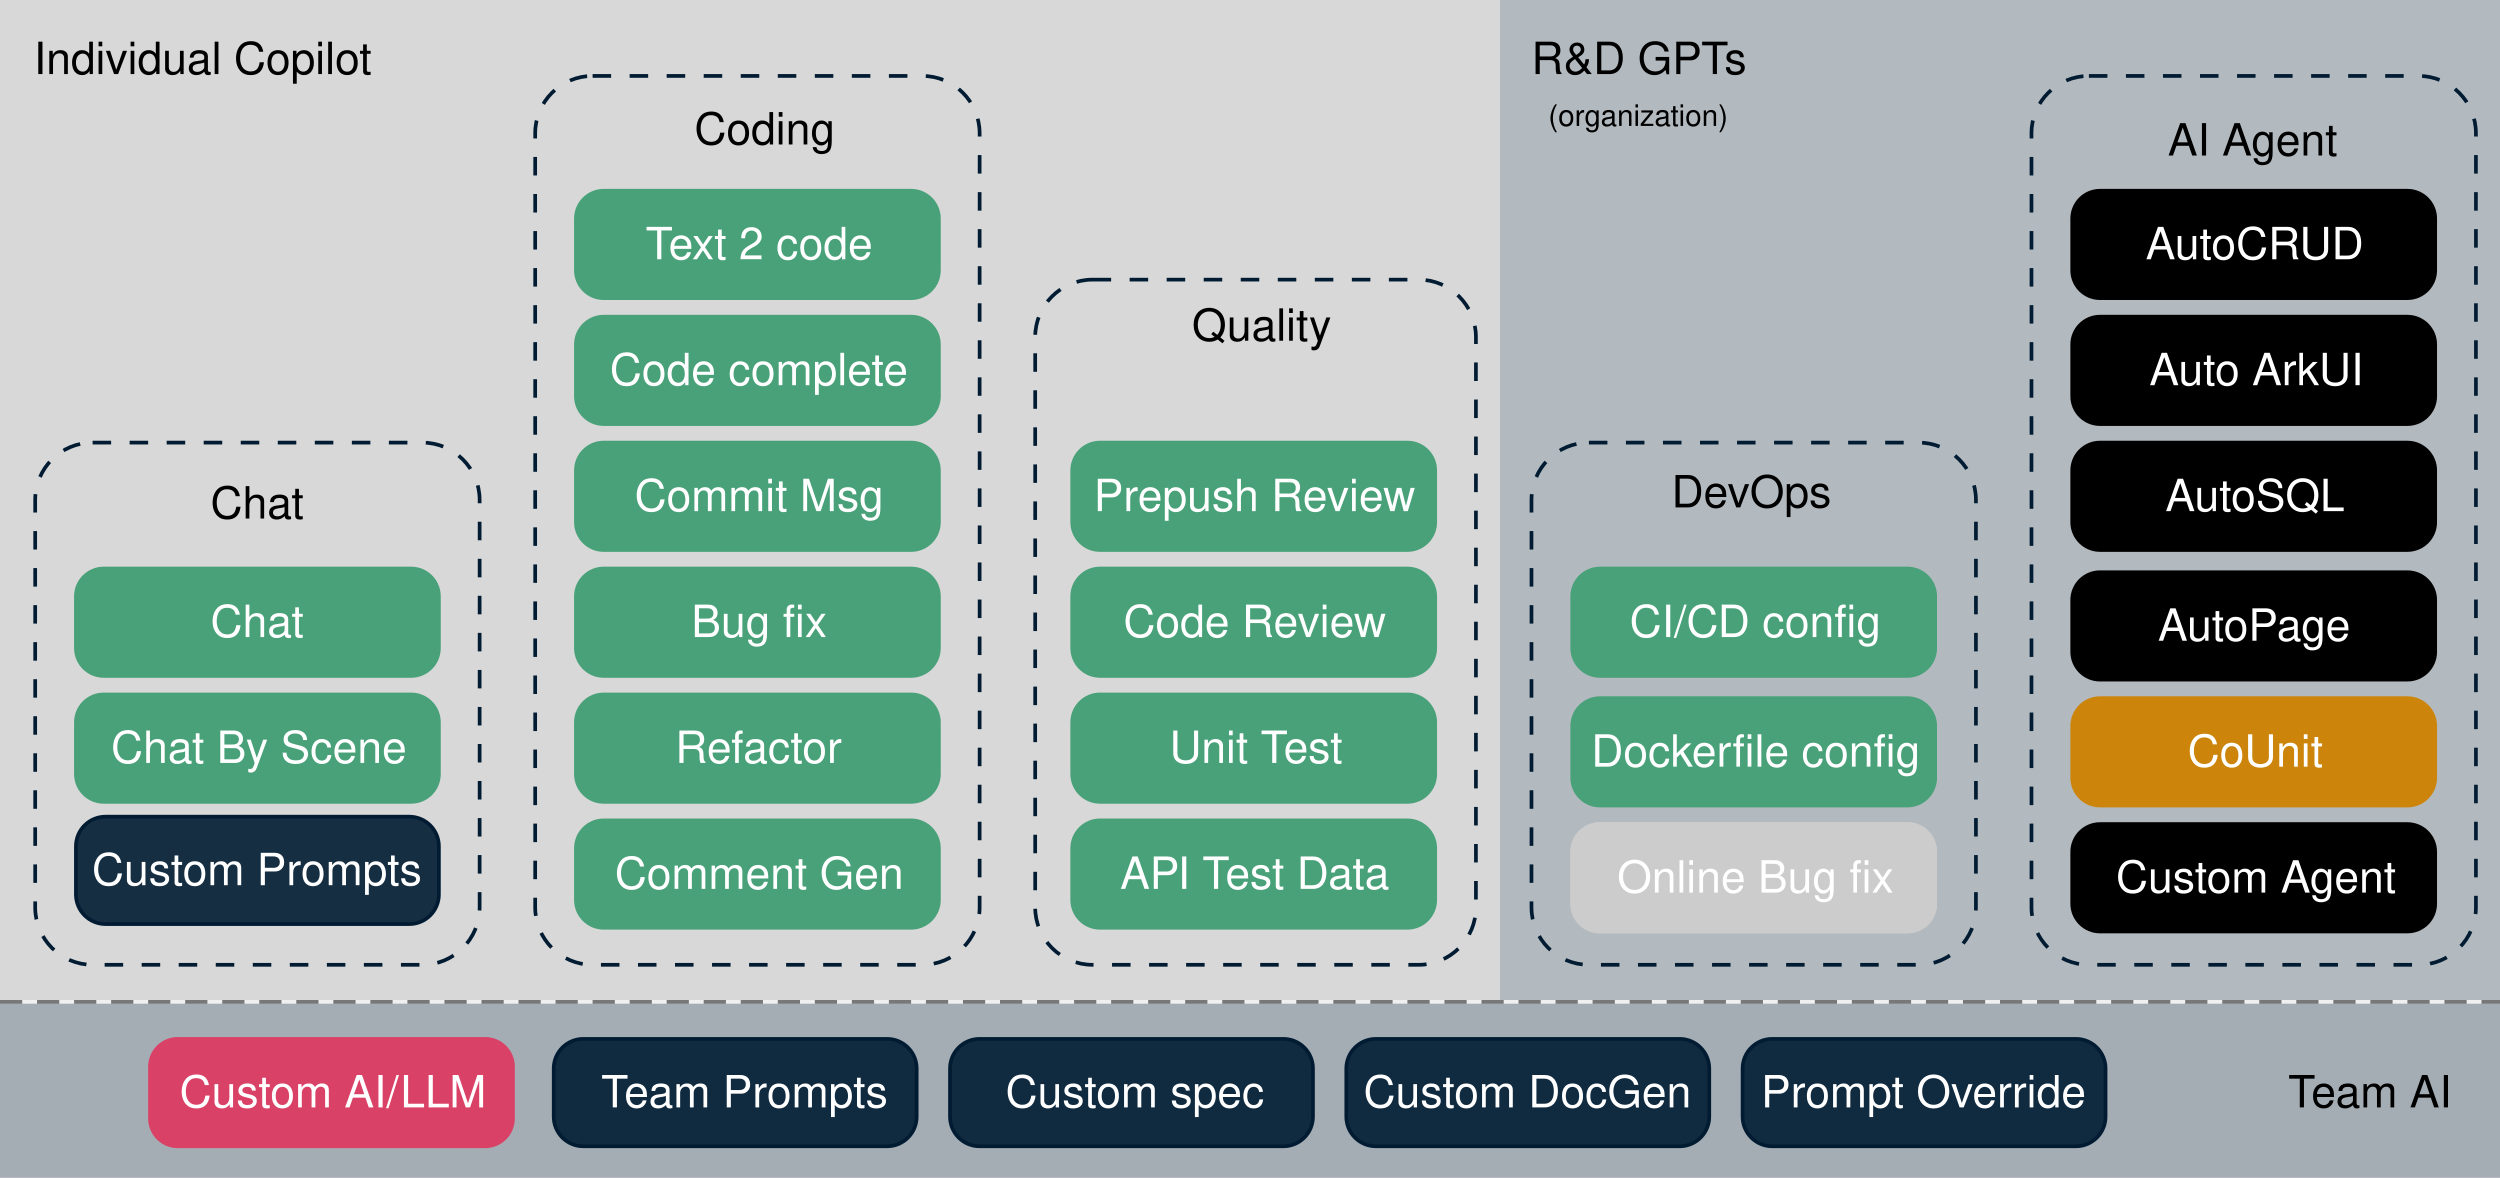
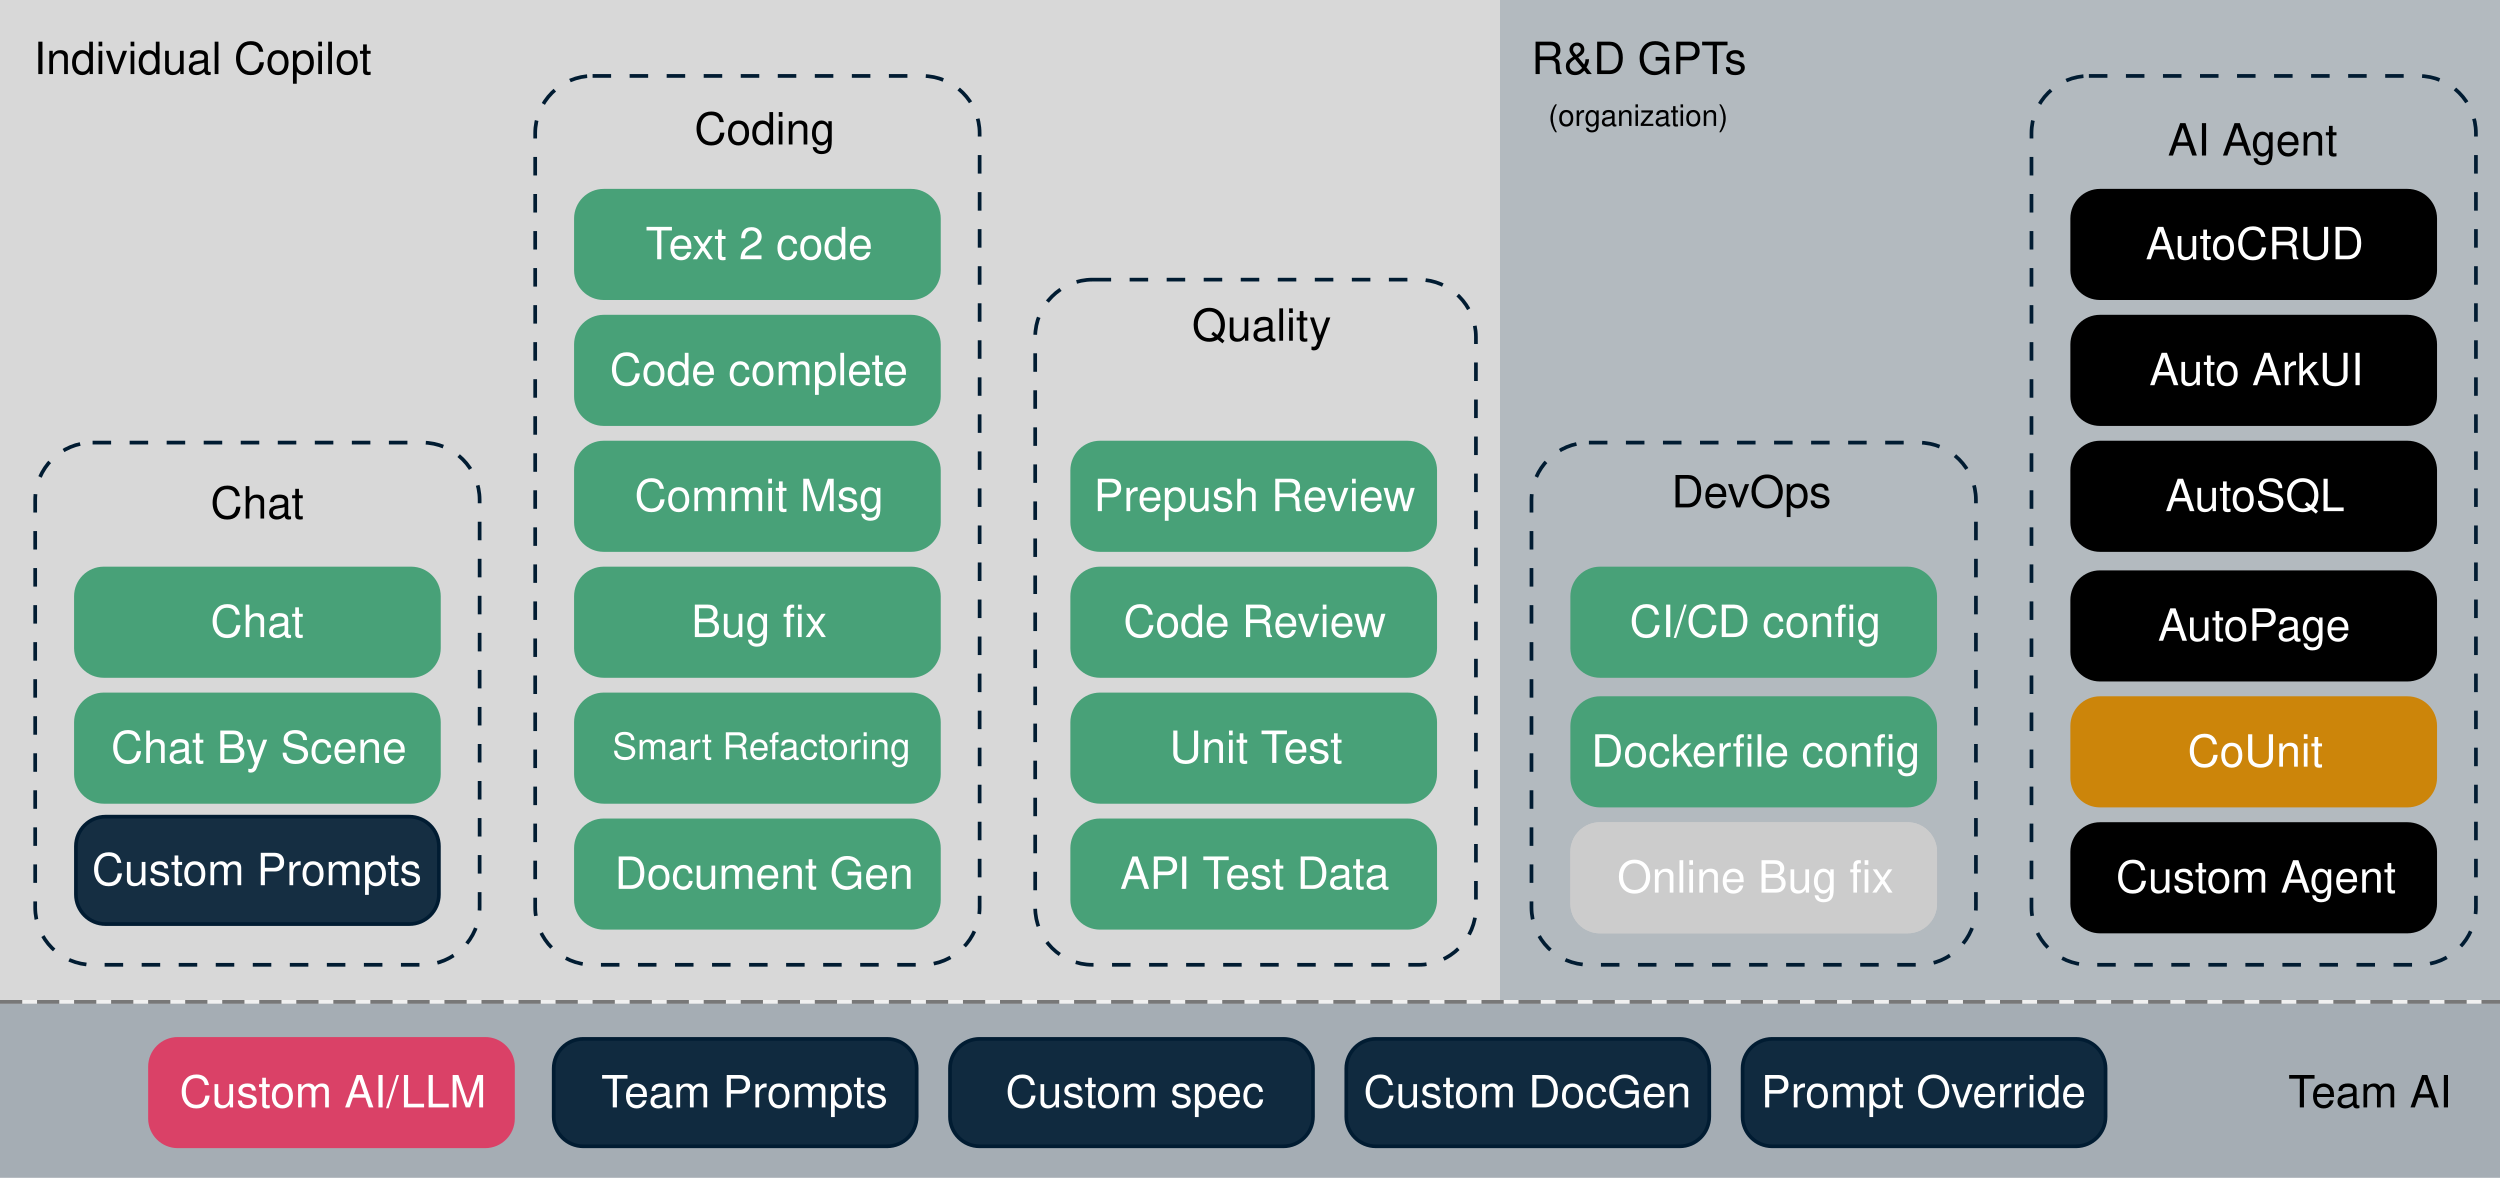
<svg xmlns="http://www.w3.org/2000/svg" xmlns:xlink="http://www.w3.org/1999/xlink" width="675px" height="318px" viewBox="0 0 675 318" version="1.1">
  <defs>
    <rect id="path-1" x="0" y="0" width="121" height="142" rx="16" />
    <mask id="mask-2" maskContentUnits="userSpaceOnUse" maskUnits="objectBoundingBox" x="0" y="0" width="121" height="142" fill="white">
      <use xlink:href="#path-1" />
    </mask>
    <rect id="path-3" x="0" y="0" width="121" height="241" rx="16" />
    <mask id="mask-4" maskContentUnits="userSpaceOnUse" maskUnits="objectBoundingBox" x="0" y="0" width="121" height="241" fill="white">
      <use xlink:href="#path-3" />
    </mask>
    <rect id="path-5" x="0" y="0" width="120" height="186" rx="16" />
    <mask id="mask-6" maskContentUnits="userSpaceOnUse" maskUnits="objectBoundingBox" x="0" y="0" width="120" height="186" fill="white">
      <use xlink:href="#path-5" />
    </mask>
    <rect id="path-7" x="0" y="0" width="121" height="241" rx="16" />
    <mask id="mask-8" maskContentUnits="userSpaceOnUse" maskUnits="objectBoundingBox" x="0" y="0" width="121" height="241" fill="white">
      <use xlink:href="#path-7" />
    </mask>
    <rect id="path-9" x="413" y="119" width="121" height="142" rx="16" />
    <mask id="mask-10" maskContentUnits="userSpaceOnUse" maskUnits="objectBoundingBox" x="0" y="0" width="121" height="142" fill="white">
      <use xlink:href="#path-9" />
    </mask>
  </defs>
  <g id="Page-1" stroke="none" stroke-width="1" fill="none" fill-rule="evenodd">
    <g id="autodev-overview">
      <rect id="Rectangle" fill="#D8D8D8" x="0" y="0" width="405" height="270" />
      <rect id="Rectangle" fill-opacity="0.256" fill="#011C32" x="405" y="0" width="270" height="270" />
      <rect id="Rectangle" fill-opacity="0.313" fill="#011C32" x="0" y="271" width="675" height="47" />
      <line x1="0.5" y1="270.5" x2="674.5" y2="270.5" id="Line" stroke-opacity="0.5" stroke="#000000" stroke-linecap="square" stroke-linejoin="round" stroke-dasharray="5,5" />
      <g id="Group" transform="translate(9, 119)">
        <text id="Chat" font-family="Helvetica" font-size="12" font-weight="normal" fill="#000000">
          <tspan x="47.826" y="21">Chat</tspan>
        </text>
        <rect id="Rectangle" stroke="#011C32" fill-opacity="0.9" fill="#011C32" x="11.5" y="101.5" width="98" height="29" rx="8" />
        <text id="Custom-Prompts" font-family="Helvetica" font-size="12" font-weight="normal" fill="#FFFFFF">
          <tspan x="15.822" y="120">Custom Prompts</tspan>
        </text>
        <use id="Rectangle" stroke="#011C32" mask="url(#mask-2)" stroke-width="2" stroke-dasharray="5,5" xlink:href="#path-1" />
        <g id="chat-by-selection" transform="translate(11, 34)">
          <rect id="Rectangle" fill="#48A178" x="0" y="0" width="99" height="30" rx="8" />
          <text id="Chat" font-family="Helvetica" font-size="12" font-weight="normal" fill="#FFFFFF">
            <tspan x="36.826" y="19">Chat</tspan>
          </text>
        </g>
        <g id="chat" transform="translate(11, 68)">
          <rect id="Rectangle" fill="#48A178" x="0" y="0" width="99" height="30" rx="8" />
          <text id="Chat-By-Scene" font-family="Helvetica" font-size="12" font-weight="normal" fill="#FFFFFF">
            <tspan x="9.978" y="19">Chat By Scene</tspan>
          </text>
        </g>
      </g>
      <g id="Group-2" transform="translate(144, 20)">
        <text id="Coding" font-family="Helvetica" font-size="12" font-weight="normal" fill="#000000">
          <tspan x="43.486" y="19">Coding</tspan>
        </text>
        <use id="Rectangle" stroke="#011C32" mask="url(#mask-4)" stroke-width="2" stroke-dasharray="5,5" xlink:href="#path-3" />
        <g id="coding" transform="translate(11, 31)">
          <g id="commit-gen" transform="translate(0, 170)">
            <rect id="Rectangle" fill="#48A178" x="0" y="0" width="99" height="30" rx="8" />
            <text id="Comment-Gen" font-family="Helvetica" font-size="12" font-weight="normal" fill="#FFFFFF">
-               <tspan x="10.985" y="19">Comment Gen</tspan>
+               <tspan x="10.985" y="19">Document Gen</tspan>
            </text>
          </g>
          <g id="refactor" transform="translate(0, 136)">
            <rect id="Rectangle" fill="#48A178" x="0" y="0" width="99" height="30" rx="8" />
-             <text id="Refactor" font-family="Helvetica" font-size="12" font-weight="normal" fill="#FFFFFF">
-               <tspan x="27.324" y="19">Refactor</tspan>
+             <text id="Refactor" font-family="Helvetica" font-size="10" font-weight="normal" fill="#FFFFFF">
+               <tspan x="10.32" y="18">Smart Refactoring</tspan>
            </text>
          </g>
          <g id="bug-fix" transform="translate(0, 102)">
            <rect id="Rectangle" fill="#48A178" x="0" y="0" width="99" height="30" rx="8" />
            <text id="Bug-fix" font-family="Helvetica" font-size="12" font-weight="normal" fill="#FFFFFF">
              <tspan x="31.657" y="19">Bug fix</tspan>
            </text>
          </g>
          <g id="commit-msg" transform="translate(0, 68)">
            <rect id="Rectangle" fill="#48A178" x="0" y="0" width="99" height="30" rx="8" />
            <text id="Commit-Msg" font-family="Helvetica" font-size="12" font-weight="normal" fill="#FFFFFF">
              <tspan x="16.332" y="19">Commit Msg</tspan>
            </text>
          </g>
          <g id="code-complete" transform="translate(0, 34)">
            <rect id="Rectangle" fill="#48A178" x="0" y="0" width="99" height="30" rx="8" />
            <text id="Code-complete" font-family="Helvetica" font-size="12" font-weight="normal" fill="#FFFFFF">
              <tspan x="9.644" y="19">Code complete</tspan>
            </text>
          </g>
          <g id="text2code">
            <rect id="Rectangle" fill="#48A178" x="0" y="0" width="99" height="30" rx="8" />
            <text id="Text-2-code" font-family="Helvetica" font-size="12" font-weight="normal" fill="#FFFFFF">
              <tspan x="19.314" y="19">Text 2 code</tspan>
            </text>
          </g>
        </g>
      </g>
      <g id="Group-3" transform="translate(279, 75)">
        <text id="Quality" font-family="Helvetica" font-size="12" font-weight="normal" fill="#000000">
          <tspan x="42.826" y="17">Quality</tspan>
        </text>
        <use id="Rectangle" stroke="#011C32" mask="url(#mask-6)" stroke-width="2" stroke-dasharray="5,5" xlink:href="#path-5" />
        <g id="quality" transform="translate(10, 44)">
          <g id="api-test-gen" transform="translate(0, 102)">
            <rect id="Rectangle" fill="#48A178" x="0" y="0" width="99" height="30" rx="8" />
            <text id="API-Test-Data" font-family="Helvetica" font-size="12" font-weight="normal" fill="#FFFFFF">
              <tspan x="13.423" y="19">API Test Data</tspan>
            </text>
          </g>
          <g id="unit-test" transform="translate(0, 68)">
            <rect id="Rectangle" fill="#48A178" x="0" y="0" width="99" height="30" rx="8" />
            <text id="Unit-Test" font-family="Helvetica" font-size="12" font-weight="normal" fill="#FFFFFF">
              <tspan x="26.765" y="19">Unit Test</tspan>
            </text>
          </g>
          <g id="code-review" transform="translate(0, 34)">
            <rect id="Rectangle" fill="#48A178" x="0" y="0" width="99" height="30" rx="8" />
            <text id="Code-Review" font-family="Helvetica" font-size="12" font-weight="normal" fill="#FFFFFF">
              <tspan x="14.316" y="19">Code Review</tspan>
            </text>
          </g>
          <g id="prepush" transform="translate(0, 0)">
            <rect id="Rectangle" fill="#48A178" x="0" y="0" width="99" height="30" rx="8" />
            <text id="Prepush-Review" font-family="Helvetica" font-size="12" font-weight="normal" fill="#FFFFFF">
              <tspan x="6.312" y="19">Prepush Review</tspan>
            </text>
          </g>
        </g>
      </g>
      <text id="DevOps" font-family="Helvetica" font-size="12" font-weight="normal" fill="#000000">
        <tspan x="451.326" y="137">DevOps</tspan>
      </text>
      <g id="Group-4" transform="translate(548, 20)">
        <text id="AI-Agent" font-family="Helvetica" font-size="12" font-weight="normal" fill="#000000">
          <tspan x="37.312" y="22">AI Agent</tspan>
        </text>
        <g id="agent" transform="translate(11, 31)">
          <g id="custom-rag" transform="translate(0, 171)">
            <rect id="Rectangle" fill="#000000" x="0" y="0" width="99" height="30" rx="8" />
            <text id="Custom-Agent" font-family="Helvetica" font-size="12" font-weight="normal" fill="#FFFFFF">
              <tspan x="12.31" y="19">Custom Agent</tspan>
            </text>
          </g>
          <g id="crud">
            <rect id="Rectangle" fill="#000000" x="0" y="0" width="99" height="30" rx="8" />
            <text id="AutoCRUD" font-family="Helvetica" font-size="12" font-weight="normal" fill="#FFFFFF">
              <tspan x="20.325" y="19">AutoCRUD</tspan>
            </text>
          </g>
          <g id="arkui" transform="translate(0, 34)">
            <rect id="Rectangle" fill="#000000" x="0" y="0" width="99" height="30" rx="8" />
            <text id="Auto-ArkUI" font-family="Helvetica" font-size="12" font-weight="normal" fill="#FFFFFF">
              <tspan x="21.318" y="19">Auto ArkUI</tspan>
            </text>
          </g>
          <g id="counit" transform="translate(0, 137)">
            <rect id="Rectangle" fill="#CC850A" x="0" y="0" width="99" height="30" rx="8" />
            <text id="CoUnit" font-family="Helvetica" font-size="12" font-weight="normal" fill="#FFFFFF">
              <tspan x="31.66" y="19">CoUnit</tspan>
            </text>
          </g>
          <g id="autopage" transform="translate(0, 103)">
            <rect id="Rectangle" fill="#000000" x="0" y="0" width="99" height="30" rx="8" />
            <text id="AutoPage" font-family="Helvetica" font-size="12" font-weight="normal" fill="#FFFFFF">
              <tspan x="23.645" y="19">AutoPage</tspan>
            </text>
          </g>
          <g id="autosql" transform="translate(0, 68)">
            <rect id="Rectangle" fill="#000000" x="0" y="0" width="99" height="30" rx="8" />
            <text id="AutoSQL" font-family="Helvetica" font-size="12" font-weight="normal" fill="#FFFFFF">
              <tspan x="25.651" y="19">AutoSQL</tspan>
            </text>
          </g>
        </g>
        <use id="Rectangle" stroke="#011C32" mask="url(#mask-8)" stroke-width="2" stroke-dasharray="5,5" xlink:href="#path-7" />
      </g>
      <g id="custom-llm" transform="translate(40, 280)">
        <g id="model" transform="translate(8, 8)" />
        <rect id="Rectangle" fill="#DA4167" x="0" y="0" width="99" height="30" rx="8" />
        <text id="Custom-AI/LLM" font-family="Helvetica" font-size="12" font-weight="normal" fill="#FFFFFF">
          <tspan x="8.481" y="19">Custom AI/LLM</tspan>
        </text>
      </g>
      <g id="team-prompts" transform="translate(149, 280)">
        <rect id="Rectangle" stroke="#011C32" fill-opacity="0.9" fill="#011C32" x="0.5" y="0.5" width="98" height="29" rx="8" />
        <text id="Team-Prompts" font-family="Helvetica" font-size="12" font-weight="normal" fill="#FFFFFF">
          <tspan x="13.322" y="19">Team Prompts</tspan>
        </text>
      </g>
      <g id="spec" transform="translate(256, 280)">
        <rect id="Rectangle" stroke="#011C32" fill-opacity="0.9" fill="#011C32" x="0.5" y="0.5" width="98" height="29" rx="8" />
        <text id="Custom-spec" font-family="Helvetica" font-size="12" font-weight="normal" fill="#FFFFFF">
          <tspan x="15.487" y="19">Custom spec</tspan>
        </text>
      </g>
      <g id="doc-gen" transform="translate(363, 280)">
        <rect id="Rectangle" stroke="#011C32" fill-opacity="0.9" fill="#011C32" x="0.5" y="0.5" width="98" height="29" rx="8" />
        <text id="Custom-DocGen" font-family="Helvetica" font-size="12" font-weight="normal" fill="#FFFFFF">
          <tspan x="5.15" y="19">Custom DocGen</tspan>
        </text>
      </g>
      <g id="prompt-override" transform="translate(470, 280)">
        <rect id="Rectangle" stroke="#011C32" fill-opacity="0.9" fill="#011C32" x="0.5" y="0.5" width="98" height="29" rx="8" />
        <text id="Prompt-Override" font-family="Helvetica" font-size="12" font-weight="normal" fill="#FFFFFF">
          <tspan x="5.487" y="19">Prompt Override</tspan>
        </text>
      </g>
      <use id="Rectangle" stroke="#011C32" mask="url(#mask-10)" stroke-width="2" stroke-dasharray="5,5" xlink:href="#path-9" />
      <g id="devops" transform="translate(424, 153)">
        <g id="online-bug" transform="translate(0, 69)">
          <rect id="Rectangle" fill="#CCCCCC" x="0" y="0" width="99" height="30" rx="8" />
          <rect id="Rectangle" fill="#CCCCCC" x="0" y="0" width="99" height="30" rx="8" />
          <text id="Online-Bug-fix" font-family="Helvetica" font-size="12" font-weight="normal" fill="#FFFFFF">
            <tspan x="12.646" y="19">Online Bug fix</tspan>
          </text>
        </g>
        <g id="dockerfile" transform="translate(0, 35)">
          <rect id="Rectangle" fill="#48A178" x="0" y="0" width="99" height="30" rx="8" />
          <text id="Dockerfile-config" font-family="Helvetica" font-size="12" font-weight="normal" fill="#FFFFFF">
            <tspan x="5.647" y="19">Dockerfile config</tspan>
          </text>
        </g>
        <g id="ci-cd">
          <rect id="Rectangle" fill="#48A178" x="0" y="0" width="99" height="30" rx="8" />
          <text id="CI/CD-config" font-family="Helvetica" font-size="12" font-weight="normal" fill="#FFFFFF">
            <tspan x="15.989" y="19">CI/CD config</tspan>
          </text>
        </g>
      </g>
      <text id="Individual-Copilot" font-family="Helvetica" font-size="12" font-weight="normal" fill="#000000">
        <tspan x="9.138" y="20">Individual Copilot</tspan>
      </text>
      <text id="R&amp;D-GPTs-(organizati" font-family="Helvetica" font-size="12" font-weight="normal" fill="#000000">
        <tspan x="413.496" y="20">R&amp;D GPTs</tspan>
        <tspan x="418.043" y="34" font-size="8">(organization)</tspan>
      </text>
      <text id="Team-AI" font-family="Helvetica" font-size="12" font-weight="normal" fill="#000000">
        <tspan x="617.82" y="299">Team AI</tspan>
      </text>
    </g>
  </g>
</svg>
